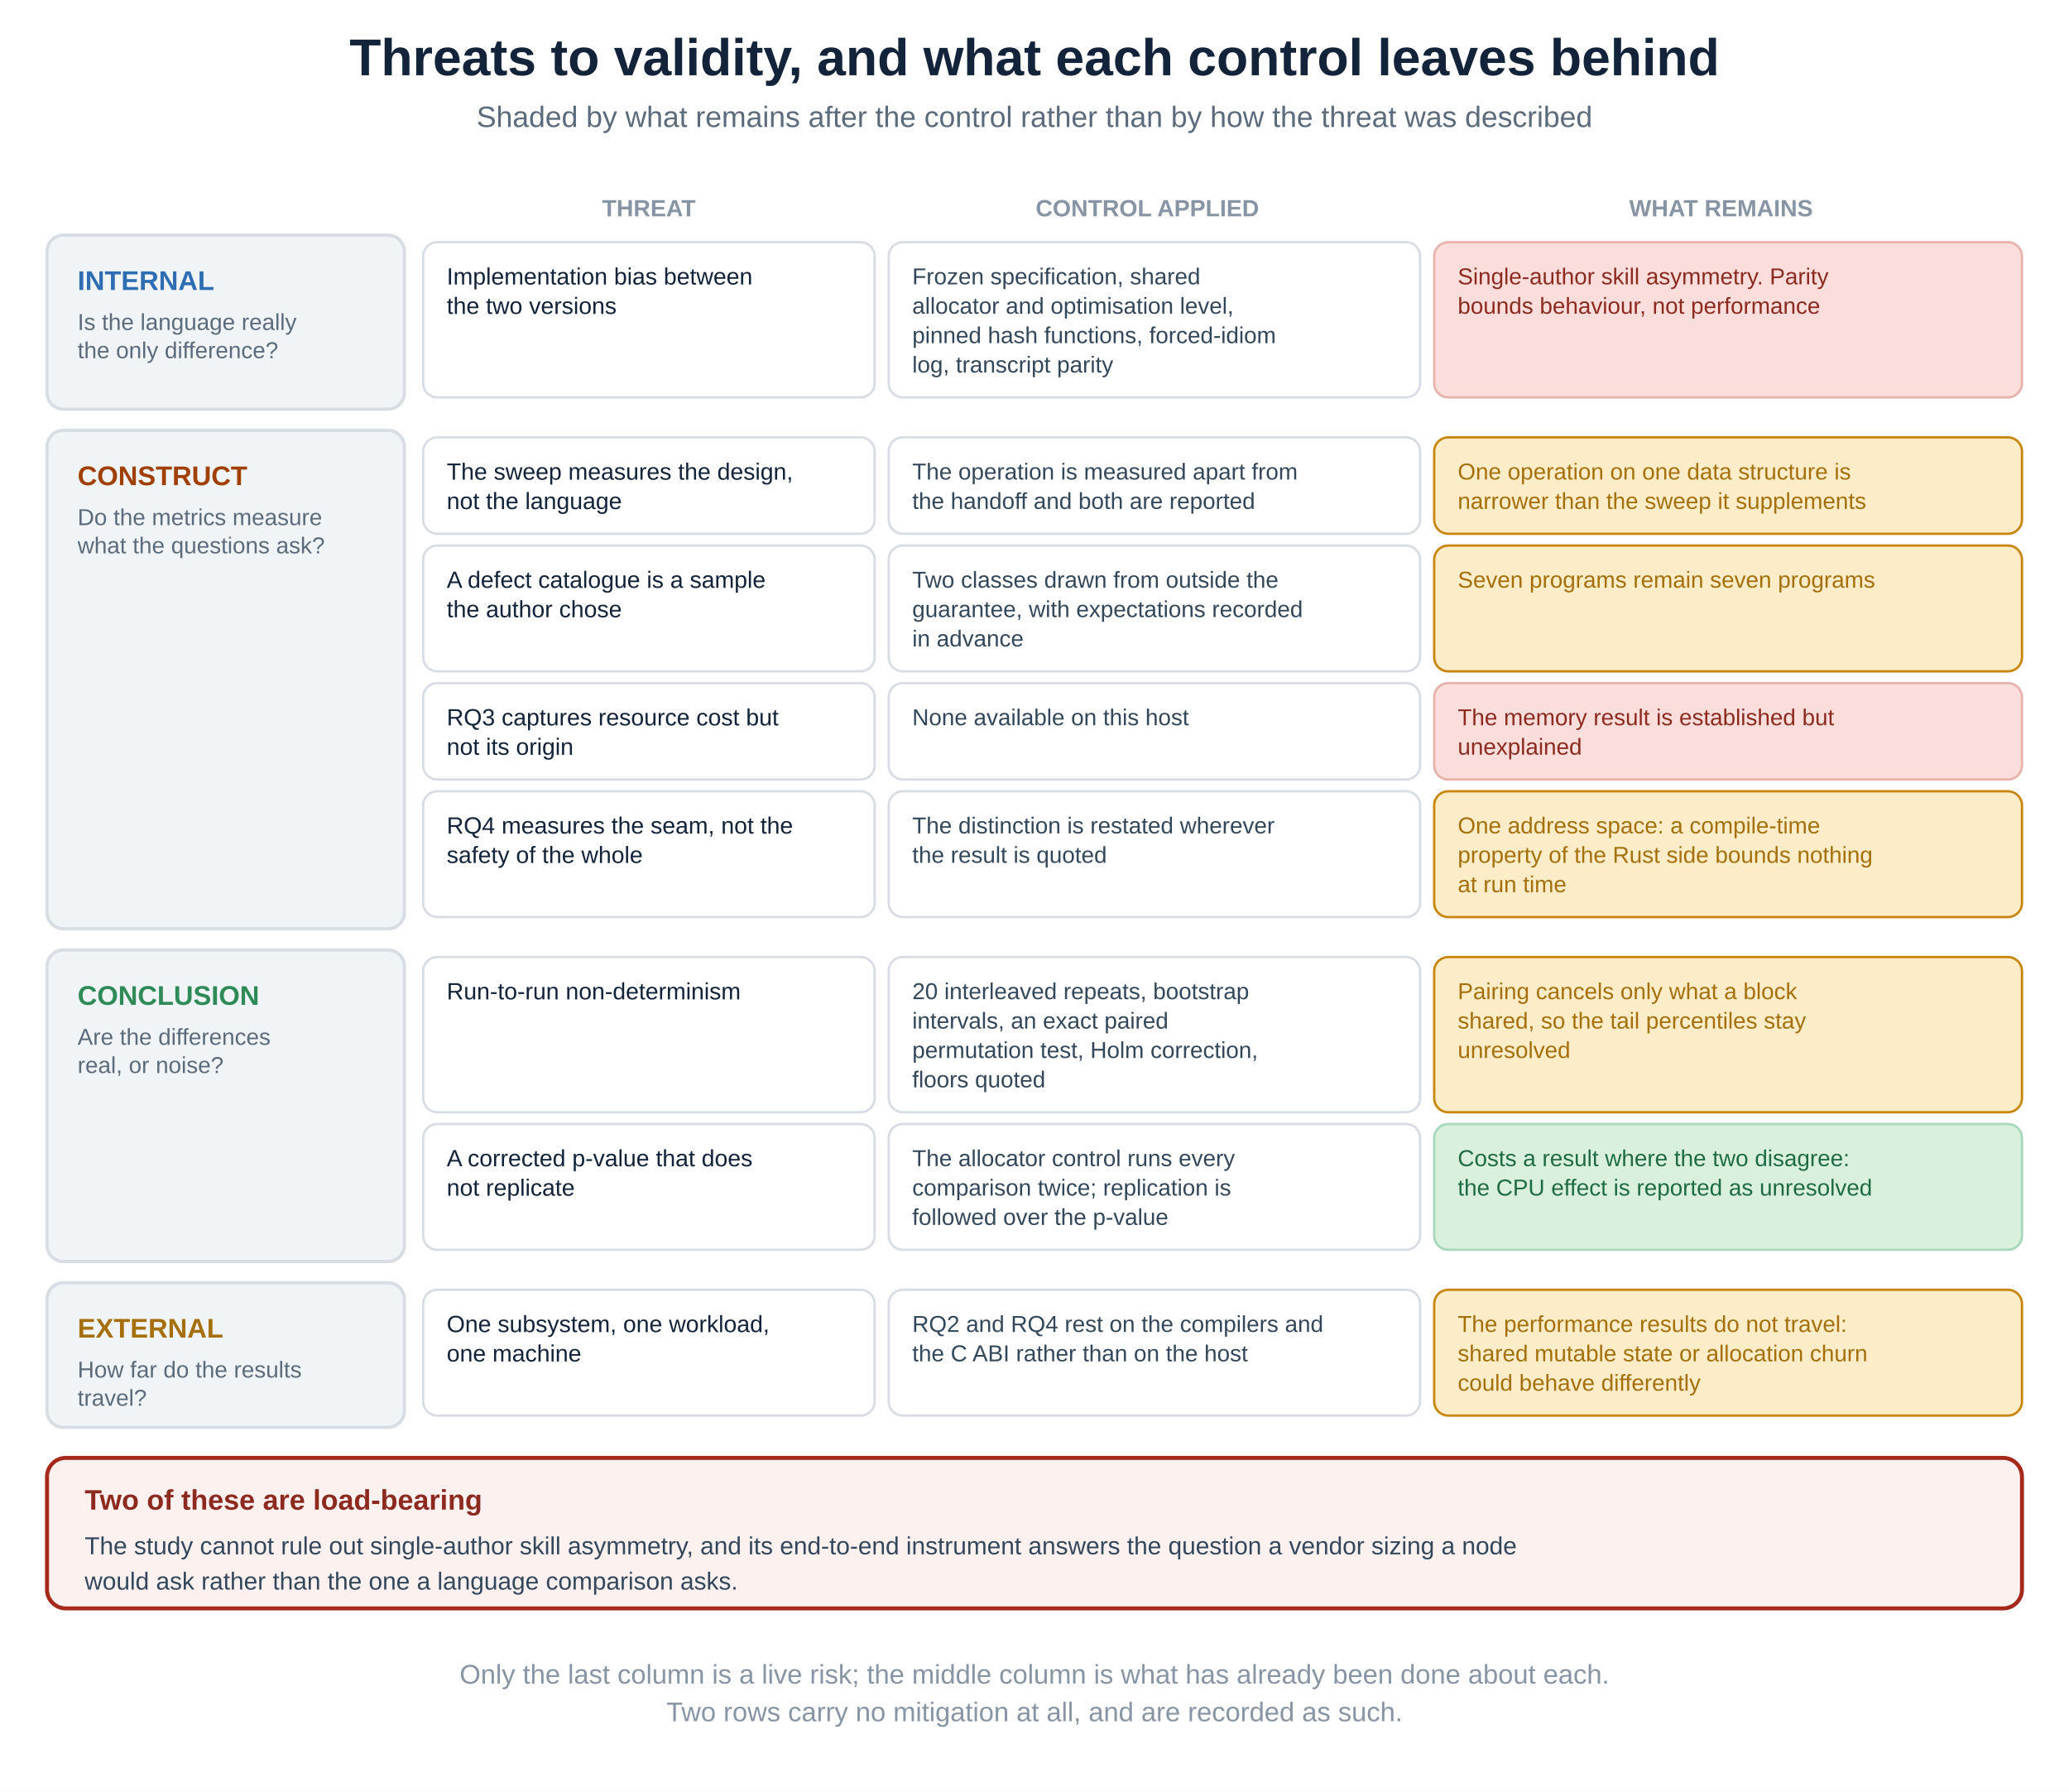
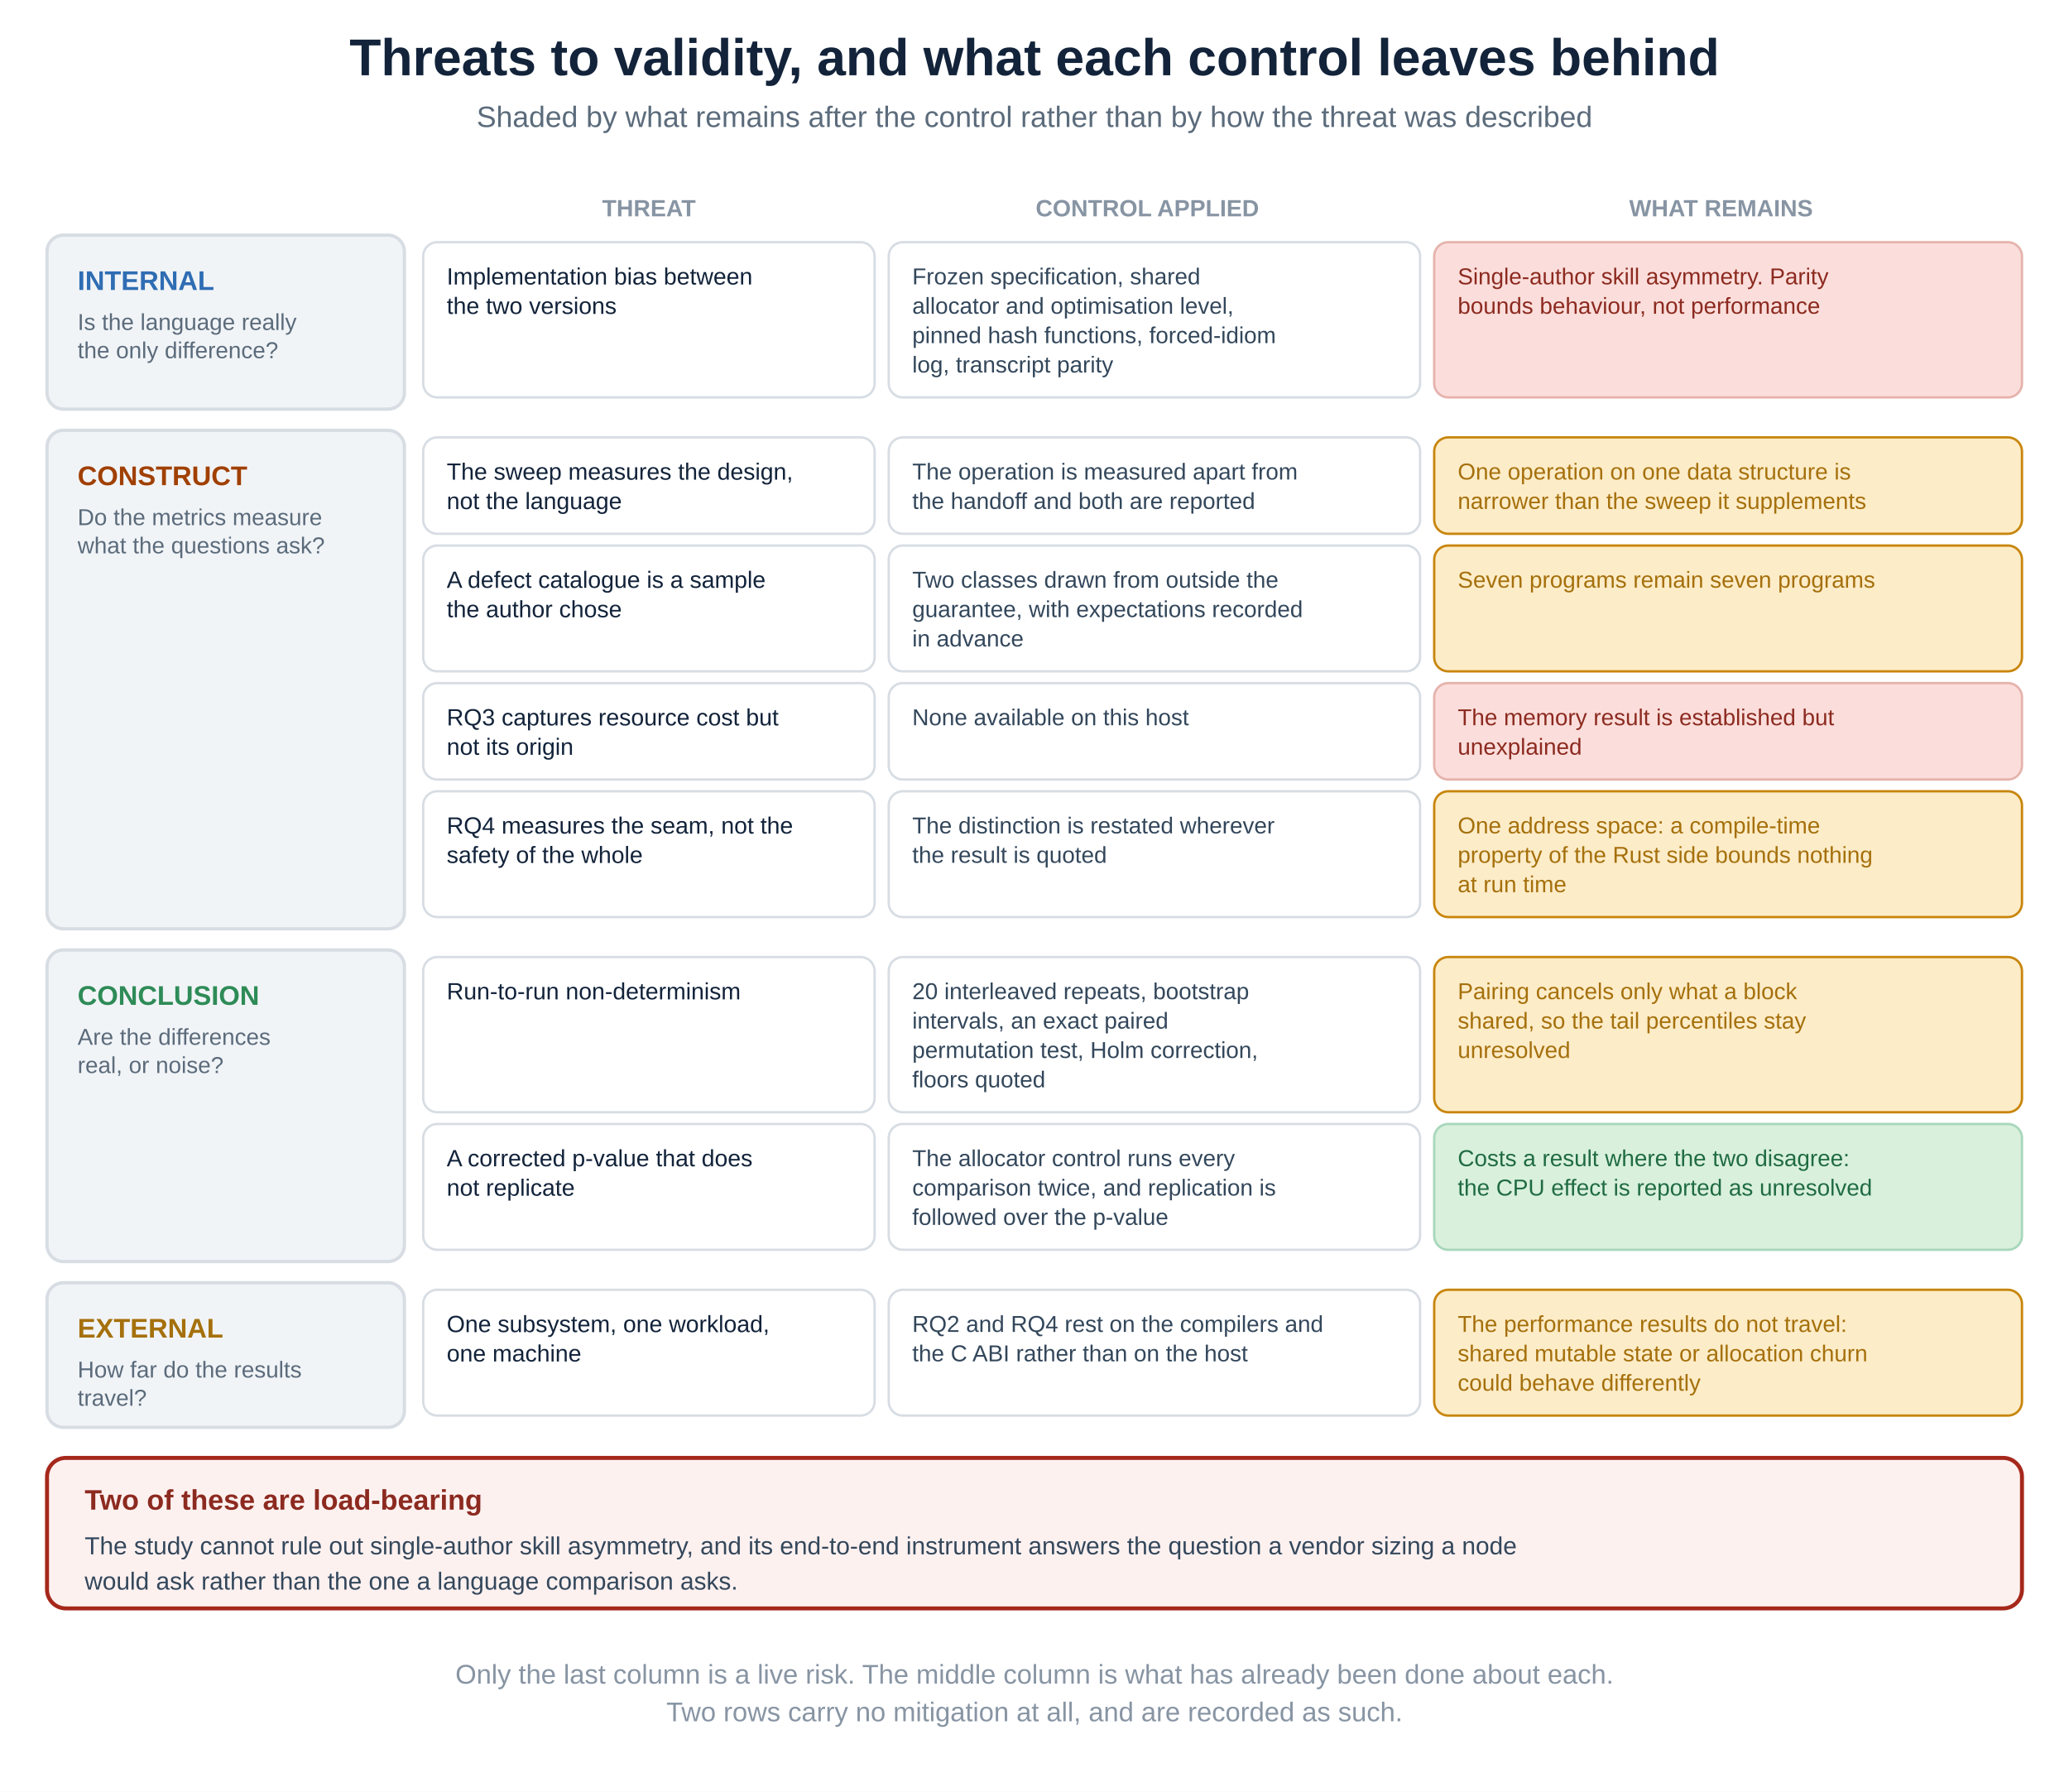
<svg xmlns="http://www.w3.org/2000/svg" viewBox="0 0 880 762" width="880" height="762" font-family="'Segoe UI','Helvetica Neue',Arial,sans-serif">
  <rect x="0" y="0" width="880" height="762" fill="#ffffff" />
  <text x="440.0" y="32" font-size="22" fill="#12233a" text-anchor="middle" font-weight="700">Threats to validity, and what each control leaves behind</text>
  <text x="440.0" y="54" font-size="12.5" fill="#5b6b7b" text-anchor="middle">Shaded by what remains after the control rather than by how the threat was described</text>
  <text x="276" y="92" font-size="10" fill="#8794a3" text-anchor="middle" font-weight="700">THREAT</text>
  <text x="488" y="92" font-size="10" fill="#8794a3" text-anchor="middle" font-weight="700">CONTROL APPLIED</text>
  <text x="732" y="92" font-size="10" fill="#8794a3" text-anchor="middle" font-weight="700">WHAT REMAINS</text>
  <rect x="20" y="100" width="152" height="74.0" rx="7" fill="#f1f4f7" stroke="#d7dde3" stroke-width="1.4" />
  <text x="33" y="123.325" font-size="11.5" fill="#2f6db3" font-weight="700">INTERNAL</text>
  <text x="33" y="140.325" font-size="9.8" fill="#5b6b7b">Is the language really</text>
  <text x="33" y="152.325" font-size="9.8" fill="#5b6b7b">the only difference?</text>
  <rect x="180" y="103" width="192" height="66.0" rx="6" fill="#ffffff" stroke="#d7dde3" stroke-width="1.0" />
  <text x="190" y="121.0" font-size="10" fill="#12233a">Implementation bias between</text>
  <text x="190" y="133.5" font-size="10" fill="#12233a">the two versions</text>
  <rect x="378" y="103" width="226" height="66.0" rx="6" fill="#ffffff" stroke="#d7dde3" stroke-width="1.0" />
  <text x="388" y="120.92" font-size="9.8" fill="#33475b">Frozen specification, shared</text>
  <text x="388" y="133.42" font-size="9.8" fill="#33475b">allocator and optimisation level,</text>
  <text x="388" y="145.92" font-size="9.8" fill="#33475b">pinned hash functions, forced-idiom</text>
  <text x="388" y="158.42" font-size="9.8" fill="#33475b">log, transcript parity</text>
  <rect x="610" y="103" width="250" height="66.0" rx="6" fill="#fbdedb" stroke="#e6b3ad" stroke-width="1.0" />
  <text x="620" y="120.92" font-size="9.8" fill="#8c2a20">Single-author skill asymmetry. Parity</text>
  <text x="620" y="133.42" font-size="9.8" fill="#8c2a20">bounds behaviour, not performance</text>
  <rect x="20" y="183.0" width="152" height="212.0" rx="7" fill="#f1f4f7" stroke="#d7dde3" stroke-width="1.4" />
  <text x="33" y="206.325" font-size="11.5" fill="#a04000" font-weight="700">CONSTRUCT</text>
  <text x="33" y="223.325" font-size="9.8" fill="#5b6b7b">Do the metrics measure</text>
  <text x="33" y="235.325" font-size="9.8" fill="#5b6b7b">what the questions ask?</text>
  <rect x="180" y="186.0" width="192" height="41.0" rx="6" fill="#ffffff" stroke="#d7dde3" stroke-width="1.0" />
  <text x="190" y="204.0" font-size="10" fill="#12233a">The sweep measures the design,</text>
  <text x="190" y="216.5" font-size="10" fill="#12233a">not the language</text>
  <rect x="378" y="186.0" width="226" height="41.0" rx="6" fill="#ffffff" stroke="#d7dde3" stroke-width="1.0" />
  <text x="388" y="203.92" font-size="9.8" fill="#33475b">The operation is measured apart from</text>
  <text x="388" y="216.42" font-size="9.8" fill="#33475b">the handoff and both are reported</text>
  <rect x="610" y="186.0" width="250" height="41.0" rx="6" fill="#fdecc8" stroke="#c8860d" stroke-width="1.0" />
  <text x="620" y="203.92" font-size="9.8" fill="#a5700c">One operation on one data structure is</text>
  <text x="620" y="216.42" font-size="9.8" fill="#a5700c">narrower than the sweep it supplements</text>
  <rect x="180" y="232.0" width="192" height="53.5" rx="6" fill="#ffffff" stroke="#d7dde3" stroke-width="1.0" />
  <text x="190" y="250.0" font-size="10" fill="#12233a">A defect catalogue is a sample</text>
  <text x="190" y="262.5" font-size="10" fill="#12233a">the author chose</text>
  <rect x="378" y="232.0" width="226" height="53.5" rx="6" fill="#ffffff" stroke="#d7dde3" stroke-width="1.0" />
  <text x="388" y="249.92" font-size="9.8" fill="#33475b">Two classes drawn from outside the</text>
  <text x="388" y="262.42" font-size="9.8" fill="#33475b">guarantee, with expectations recorded</text>
  <text x="388" y="274.92" font-size="9.8" fill="#33475b">in advance</text>
  <rect x="610" y="232.0" width="250" height="53.5" rx="6" fill="#fdecc8" stroke="#c8860d" stroke-width="1.0" />
  <text x="620" y="249.92" font-size="9.8" fill="#a5700c">Seven programs remain seven programs</text>
  <rect x="180" y="290.5" width="192" height="41.0" rx="6" fill="#ffffff" stroke="#d7dde3" stroke-width="1.0" />
  <text x="190" y="308.5" font-size="10" fill="#12233a">RQ3 captures resource cost but</text>
  <text x="190" y="321.0" font-size="10" fill="#12233a">not its origin</text>
  <rect x="378" y="290.5" width="226" height="41.0" rx="6" fill="#ffffff" stroke="#d7dde3" stroke-width="1.0" />
  <text x="388" y="308.42" font-size="9.8" fill="#33475b">None available on this host</text>
  <rect x="610" y="290.5" width="250" height="41.0" rx="6" fill="#fbdedb" stroke="#e6b3ad" stroke-width="1.0" />
  <text x="620" y="308.42" font-size="9.8" fill="#8c2a20">The memory result is established but</text>
  <text x="620" y="320.92" font-size="9.8" fill="#8c2a20">unexplained</text>
  <rect x="180" y="336.5" width="192" height="53.5" rx="6" fill="#ffffff" stroke="#d7dde3" stroke-width="1.0" />
  <text x="190" y="354.5" font-size="10" fill="#12233a">RQ4 measures the seam, not the</text>
  <text x="190" y="367.0" font-size="10" fill="#12233a">safety of the whole</text>
  <rect x="378" y="336.5" width="226" height="53.5" rx="6" fill="#ffffff" stroke="#d7dde3" stroke-width="1.0" />
  <text x="388" y="354.42" font-size="9.8" fill="#33475b">The distinction is restated wherever</text>
  <text x="388" y="366.92" font-size="9.8" fill="#33475b">the result is quoted</text>
  <rect x="610" y="336.5" width="250" height="53.5" rx="6" fill="#fdecc8" stroke="#c8860d" stroke-width="1.0" />
  <text x="620" y="354.42" font-size="9.8" fill="#a5700c">One address space: a compile-time</text>
  <text x="620" y="366.92" font-size="9.8" fill="#a5700c">property of the Rust side bounds nothing</text>
  <text x="620" y="379.42" font-size="9.8" fill="#a5700c">at run time</text>
  <rect x="20" y="404.0" width="152" height="132.5" rx="7" fill="#f1f4f7" stroke="#d7dde3" stroke-width="1.4" />
  <text x="33" y="427.325" font-size="11.5" fill="#2e8b57" font-weight="700">CONCLUSION</text>
  <text x="33" y="444.325" font-size="9.8" fill="#5b6b7b">Are the differences</text>
  <text x="33" y="456.325" font-size="9.8" fill="#5b6b7b">real, or noise?</text>
  <rect x="180" y="407.0" width="192" height="66.0" rx="6" fill="#ffffff" stroke="#d7dde3" stroke-width="1.0" />
  <text x="190" y="425.0" font-size="10" fill="#12233a">Run-to-run non-determinism</text>
  <rect x="378" y="407.0" width="226" height="66.0" rx="6" fill="#ffffff" stroke="#d7dde3" stroke-width="1.0" />
  <text x="388" y="424.92" font-size="9.8" fill="#33475b">20 interleaved repeats, bootstrap</text>
  <text x="388" y="437.42" font-size="9.8" fill="#33475b">intervals, an exact paired</text>
  <text x="388" y="449.92" font-size="9.8" fill="#33475b">permutation test, Holm correction,</text>
  <text x="388" y="462.42" font-size="9.8" fill="#33475b">floors quoted</text>
  <rect x="610" y="407.0" width="250" height="66.0" rx="6" fill="#fdecc8" stroke="#c8860d" stroke-width="1.0" />
  <text x="620" y="424.92" font-size="9.8" fill="#a5700c">Pairing cancels only what a block</text>
  <text x="620" y="437.42" font-size="9.8" fill="#a5700c">shared, so the tail percentiles stay</text>
  <text x="620" y="449.92" font-size="9.8" fill="#a5700c">unresolved</text>
  <rect x="180" y="478.0" width="192" height="53.5" rx="6" fill="#ffffff" stroke="#d7dde3" stroke-width="1.0" />
  <text x="190" y="496.0" font-size="10" fill="#12233a">A corrected p-value that does</text>
  <text x="190" y="508.5" font-size="10" fill="#12233a">not replicate</text>
  <rect x="378" y="478.0" width="226" height="53.5" rx="6" fill="#ffffff" stroke="#d7dde3" stroke-width="1.0" />
  <text x="388" y="495.92" font-size="9.8" fill="#33475b">The allocator control runs every</text>
-   <text x="388" y="508.42" font-size="9.8" fill="#33475b">comparison twice; replication is</text>
+   <text x="388" y="508.42" font-size="9.8" fill="#33475b">comparison twice, and replication is</text>
  <text x="388" y="520.92" font-size="9.8" fill="#33475b">followed over the p-value</text>
  <rect x="610" y="478.0" width="250" height="53.5" rx="6" fill="#d9f0dd" stroke="#a8d7bb" stroke-width="1.0" />
  <text x="620" y="495.92" font-size="9.8" fill="#1f6b41">Costs a result where the two disagree:</text>
  <text x="620" y="508.42" font-size="9.8" fill="#1f6b41">the CPU effect is reported as unresolved</text>
  <rect x="20" y="545.5" width="152" height="61.5" rx="7" fill="#f1f4f7" stroke="#d7dde3" stroke-width="1.4" />
  <text x="33" y="568.825" font-size="11.5" fill="#a5700c" font-weight="700">EXTERNAL</text>
  <text x="33" y="585.825" font-size="9.8" fill="#5b6b7b">How far do the results</text>
  <text x="33" y="597.825" font-size="9.8" fill="#5b6b7b">travel?</text>
  <rect x="180" y="548.5" width="192" height="53.5" rx="6" fill="#ffffff" stroke="#d7dde3" stroke-width="1.0" />
  <text x="190" y="566.5" font-size="10" fill="#12233a">One subsystem, one workload,</text>
  <text x="190" y="579.0" font-size="10" fill="#12233a">one machine</text>
  <rect x="378" y="548.5" width="226" height="53.5" rx="6" fill="#ffffff" stroke="#d7dde3" stroke-width="1.0" />
  <text x="388" y="566.42" font-size="9.8" fill="#33475b">RQ2 and RQ4 rest on the compilers and</text>
  <text x="388" y="578.92" font-size="9.8" fill="#33475b">the C ABI rather than on the host</text>
  <rect x="610" y="548.5" width="250" height="53.5" rx="6" fill="#fdecc8" stroke="#c8860d" stroke-width="1.0" />
  <text x="620" y="566.42" font-size="9.8" fill="#a5700c">The performance results do not travel:</text>
  <text x="620" y="578.92" font-size="9.8" fill="#a5700c">shared mutable state or allocation churn</text>
  <text x="620" y="591.42" font-size="9.8" fill="#a5700c">could behave differently</text>
  <rect x="20" y="620.0" width="840" height="64" rx="8" fill="#fdf1f0" stroke="#a5281b" stroke-width="1.7" />
  <text x="36" y="642.0" font-size="12" fill="#8c2a20" font-weight="700">Two of these are load-bearing</text>
  <text x="36" y="661.0" font-size="10.5" fill="#33475b">The study cannot rule out single-author skill asymmetry, and its end-to-end instrument answers the question a vendor sizing a node</text>
  <text x="36" y="676.0" font-size="10.5" fill="#33475b">would ask rather than the one a language comparison asks.</text>
-   <text x="440.0" y="716.0" font-size="11.5" fill="#8794a3" text-anchor="middle">Only the last column is a live risk; the middle column is what has already been done about each.</text>
+   <text x="440.0" y="716.0" font-size="11.5" fill="#8794a3" text-anchor="middle">Only the last column is a live risk. The middle column is what has already been done about each.</text>
  <text x="440.0" y="732.0" font-size="11.5" fill="#8794a3" text-anchor="middle">Two rows carry no mitigation at all, and are recorded as such.</text>
</svg>
